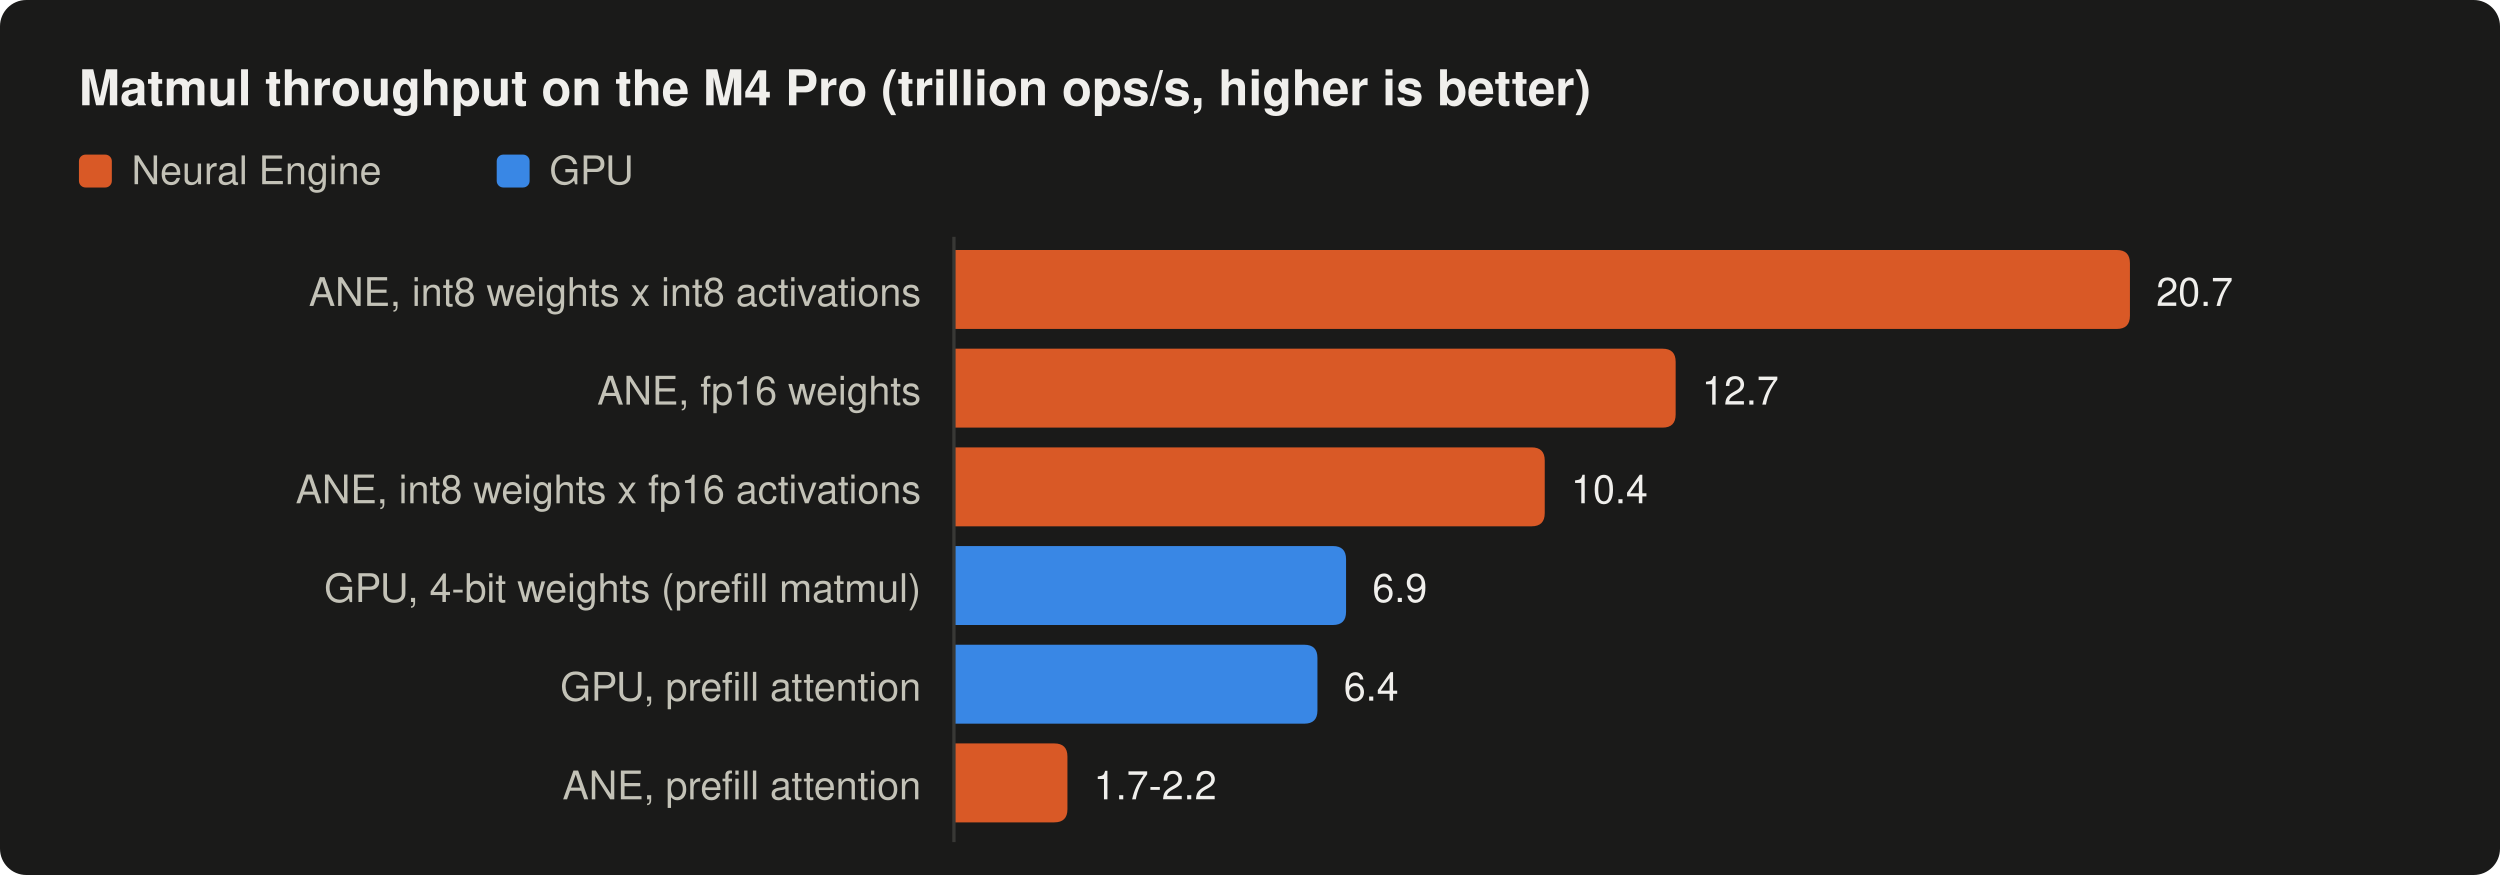
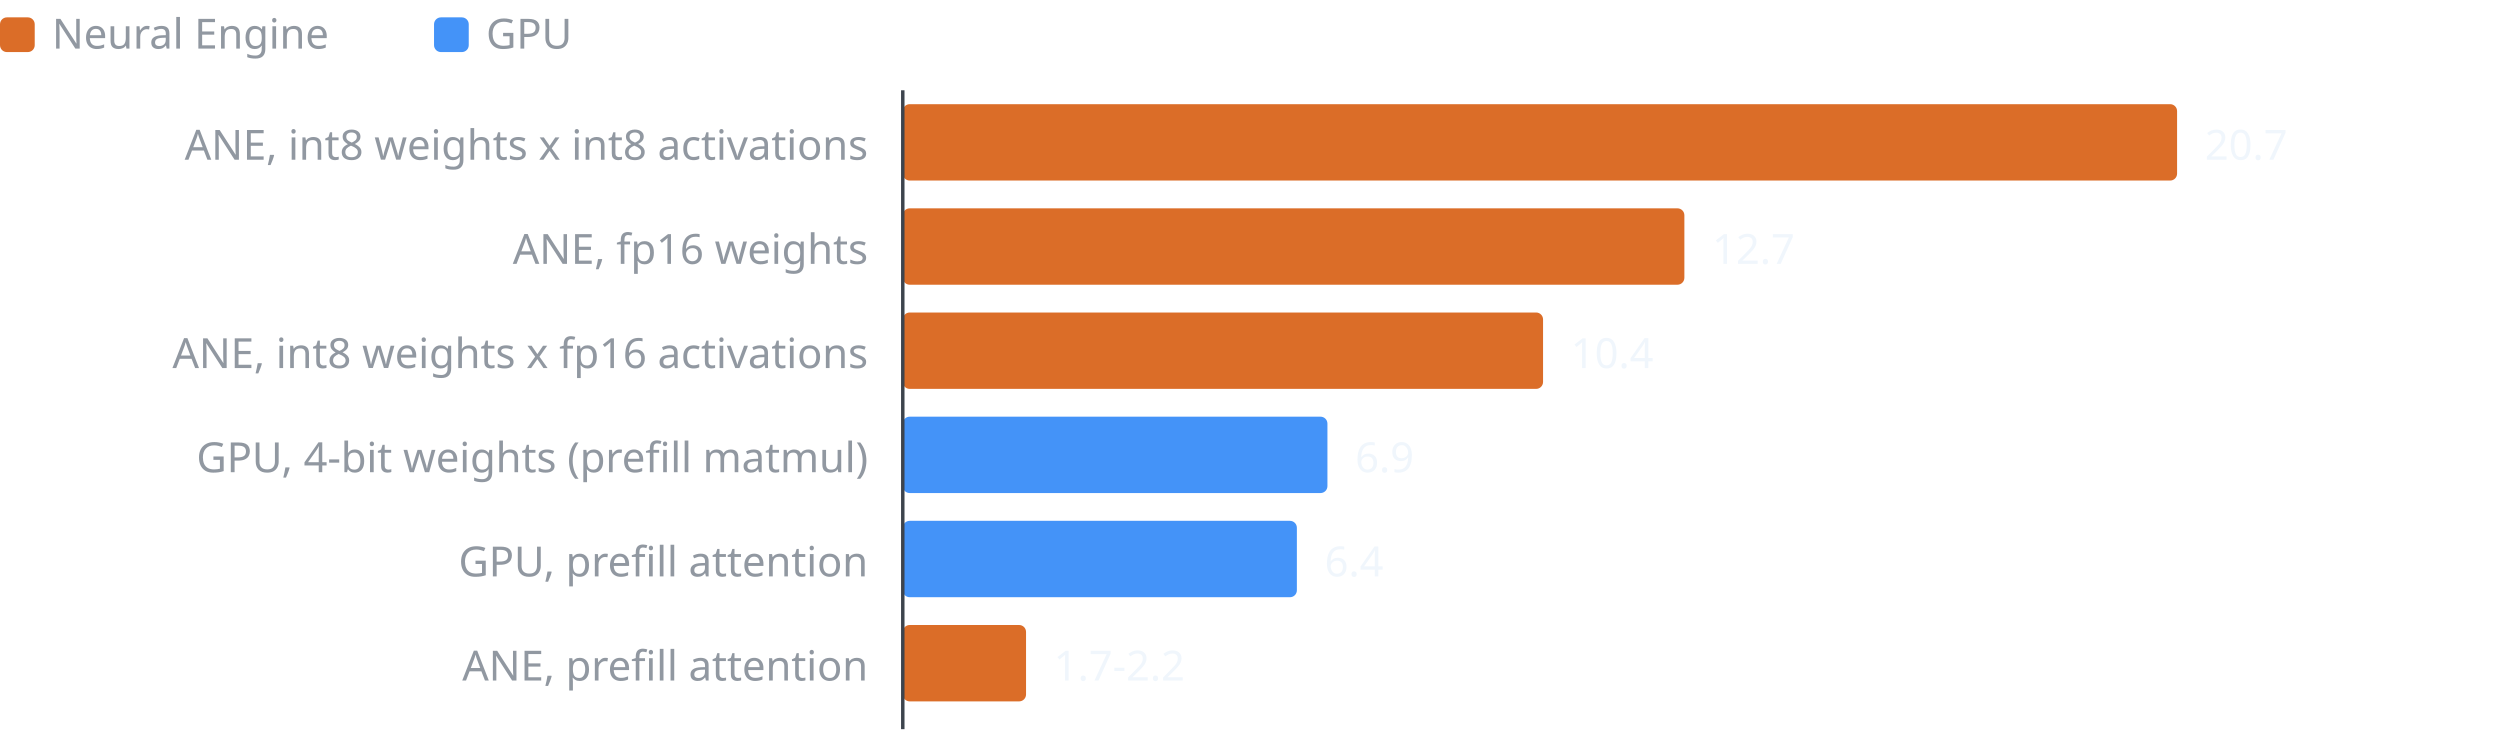
- <svg xmlns="http://www.w3.org/2000/svg" width="760" height="266" viewBox="0 0 760 266" role="img" aria-label="Matmul throughput by device and number format" font-family="-apple-system, BlinkMacSystemFont, 'Segoe UI', Helvetica, Arial, sans-serif">
-   <rect width="100%" height="100%" rx="8" fill="#1a1a19" />
-   <text x="24.0" y="32.0" fill="#f0efec" font-size="15" font-weight="600" text-anchor="start">Matmul throughput on the M4 Pro (trillion ops/s, higher is better)</text>
-   <rect x="24" y="47" width="10" height="10" rx="2" fill="#d95926" />
-   <text x="40.0" y="56.0" fill="#c3c2b7" font-size="12" font-weight="400" text-anchor="start">Neural Engine</text>
-   <rect x="151" y="47" width="10" height="10" rx="2" fill="#3987e5" />
-   <text x="167.0" y="56.0" fill="#c3c2b7" font-size="12" font-weight="400" text-anchor="start">GPU</text>
-   <text x="280.0" y="93.0" fill="#c3c2b7" font-size="12" font-weight="400" text-anchor="end">ANE, int8 weights x int8 activations</text>
-   <path d="M290.0,76.0 H643.5 Q647.5,76.0 647.5,80.0 V96.0 Q647.5,100.0 643.5,100.0 H290.0 Z" fill="#d95926" />
-   <text x="655.5" y="93.0" fill="#f0efec" font-size="12" font-weight="400" text-anchor="start">20.7</text>
-   <text x="280.0" y="123.0" fill="#c3c2b7" font-size="12" font-weight="400" text-anchor="end">ANE, fp16 weights</text>
-   <path d="M290.0,106.0 H505.4 Q509.4,106.0 509.4,110.0 V126.0 Q509.4,130.0 505.4,130.0 H290.0 Z" fill="#d95926" />
-   <text x="517.4" y="123.0" fill="#f0efec" font-size="12" font-weight="400" text-anchor="start">12.7</text>
-   <text x="280.0" y="153.0" fill="#c3c2b7" font-size="12" font-weight="400" text-anchor="end">ANE, int8 weights x fp16 activations</text>
-   <path d="M290.0,136.0 H465.6 Q469.6,136.0 469.6,140.0 V156.0 Q469.6,160.0 465.6,160.0 H290.0 Z" fill="#d95926" />
-   <text x="477.6" y="153.0" fill="#f0efec" font-size="12" font-weight="400" text-anchor="start">10.4</text>
-   <text x="280.0" y="183.0" fill="#c3c2b7" font-size="12" font-weight="400" text-anchor="end">GPU, 4-bit weights (prefill matmul)</text>
-   <path d="M290.0,166.0 H405.2 Q409.2,166.0 409.2,170.0 V186.0 Q409.2,190.0 405.2,190.0 H290.0 Z" fill="#3987e5" />
-   <text x="417.2" y="183.0" fill="#f0efec" font-size="12" font-weight="400" text-anchor="start">6.9</text>
-   <text x="280.0" y="213.0" fill="#c3c2b7" font-size="12" font-weight="400" text-anchor="end">GPU, prefill attention</text>
-   <path d="M290.0,196.0 H396.5 Q400.5,196.0 400.5,200.0 V216.0 Q400.5,220.0 396.5,220.0 H290.0 Z" fill="#3987e5" />
-   <text x="408.5" y="213.0" fill="#f0efec" font-size="12" font-weight="400" text-anchor="start">6.4</text>
-   <text x="280.0" y="243.0" fill="#c3c2b7" font-size="12" font-weight="400" text-anchor="end">ANE, prefill attention</text>
-   <path d="M290.0,226.0 H320.5 Q324.5,226.0 324.5,230.0 V246.0 Q324.5,250.0 320.5,250.0 H290.0 Z" fill="#d95926" />
-   <text x="332.5" y="243.0" fill="#f0efec" font-size="12" font-weight="400" text-anchor="start">1.7-2.2</text>
-   <line x1="290" y1="72" x2="290" y2="256" stroke="#383835" />
+ <svg xmlns="http://www.w3.org/2000/svg" width="720" height="216" viewBox="0 0 720 216" role="img" aria-label="Matmul throughput by device and number format" font-family="-apple-system, BlinkMacSystemFont, 'Segoe UI', 'Noto Sans', Helvetica, Arial, sans-serif">
+   <rect x="0" y="5" width="10" height="10" rx="2" fill="#db6d28" />
+   <text x="15.0" y="14.0" fill="#9198a1" font-size="12" font-weight="400" text-anchor="start">Neural Engine</text>
+   <rect x="125" y="5" width="10" height="10" rx="2" fill="#4493f8" />
+   <text x="140.0" y="14.0" fill="#9198a1" font-size="12" font-weight="400" text-anchor="start">GPU</text>
+   <text x="250.0" y="46.0" fill="#9198a1" font-size="12" font-weight="400" text-anchor="end">ANE, int8 weights x int8 activations</text>
+   <rect x="260.0" y="30.0" width="367.0" height="22" rx="2" fill="#db6d28" />
+   <text x="635.0" y="46.0" fill="#f0f6fc" font-size="12" font-weight="400" text-anchor="start">20.7</text>
+   <text x="250.0" y="76.0" fill="#9198a1" font-size="12" font-weight="400" text-anchor="end">ANE, fp16 weights</text>
+   <rect x="260.0" y="60.0" width="225.1" height="22" rx="2" fill="#db6d28" />
+   <text x="493.1" y="76.0" fill="#f0f6fc" font-size="12" font-weight="400" text-anchor="start">12.7</text>
+   <text x="250.0" y="106.0" fill="#9198a1" font-size="12" font-weight="400" text-anchor="end">ANE, int8 weights x fp16 activations</text>
+   <rect x="260.0" y="90.0" width="184.4" height="22" rx="2" fill="#db6d28" />
+   <text x="452.4" y="106.0" fill="#f0f6fc" font-size="12" font-weight="400" text-anchor="start">10.4</text>
+   <text x="250.0" y="136.0" fill="#9198a1" font-size="12" font-weight="400" text-anchor="end">GPU, 4-bit weights (prefill matmul)</text>
+   <rect x="260.0" y="120.0" width="122.3" height="22" rx="2" fill="#4493f8" />
+   <text x="390.3" y="136.0" fill="#f0f6fc" font-size="12" font-weight="400" text-anchor="start">6.9</text>
+   <text x="250.0" y="166.0" fill="#9198a1" font-size="12" font-weight="400" text-anchor="end">GPU, prefill attention</text>
+   <rect x="260.0" y="150.0" width="113.5" height="22" rx="2" fill="#4493f8" />
+   <text x="381.5" y="166.0" fill="#f0f6fc" font-size="12" font-weight="400" text-anchor="start">6.4</text>
+   <text x="250.0" y="196.0" fill="#9198a1" font-size="12" font-weight="400" text-anchor="end">ANE, prefill attention</text>
+   <rect x="260.0" y="180.0" width="35.5" height="22" rx="2" fill="#db6d28" />
+   <text x="303.5" y="196.0" fill="#f0f6fc" font-size="12" font-weight="400" text-anchor="start">1.7-2.2</text>
+   <line x1="260.0" y1="26.0" x2="260.0" y2="210.0" stroke="#3d444d" />
</svg>
